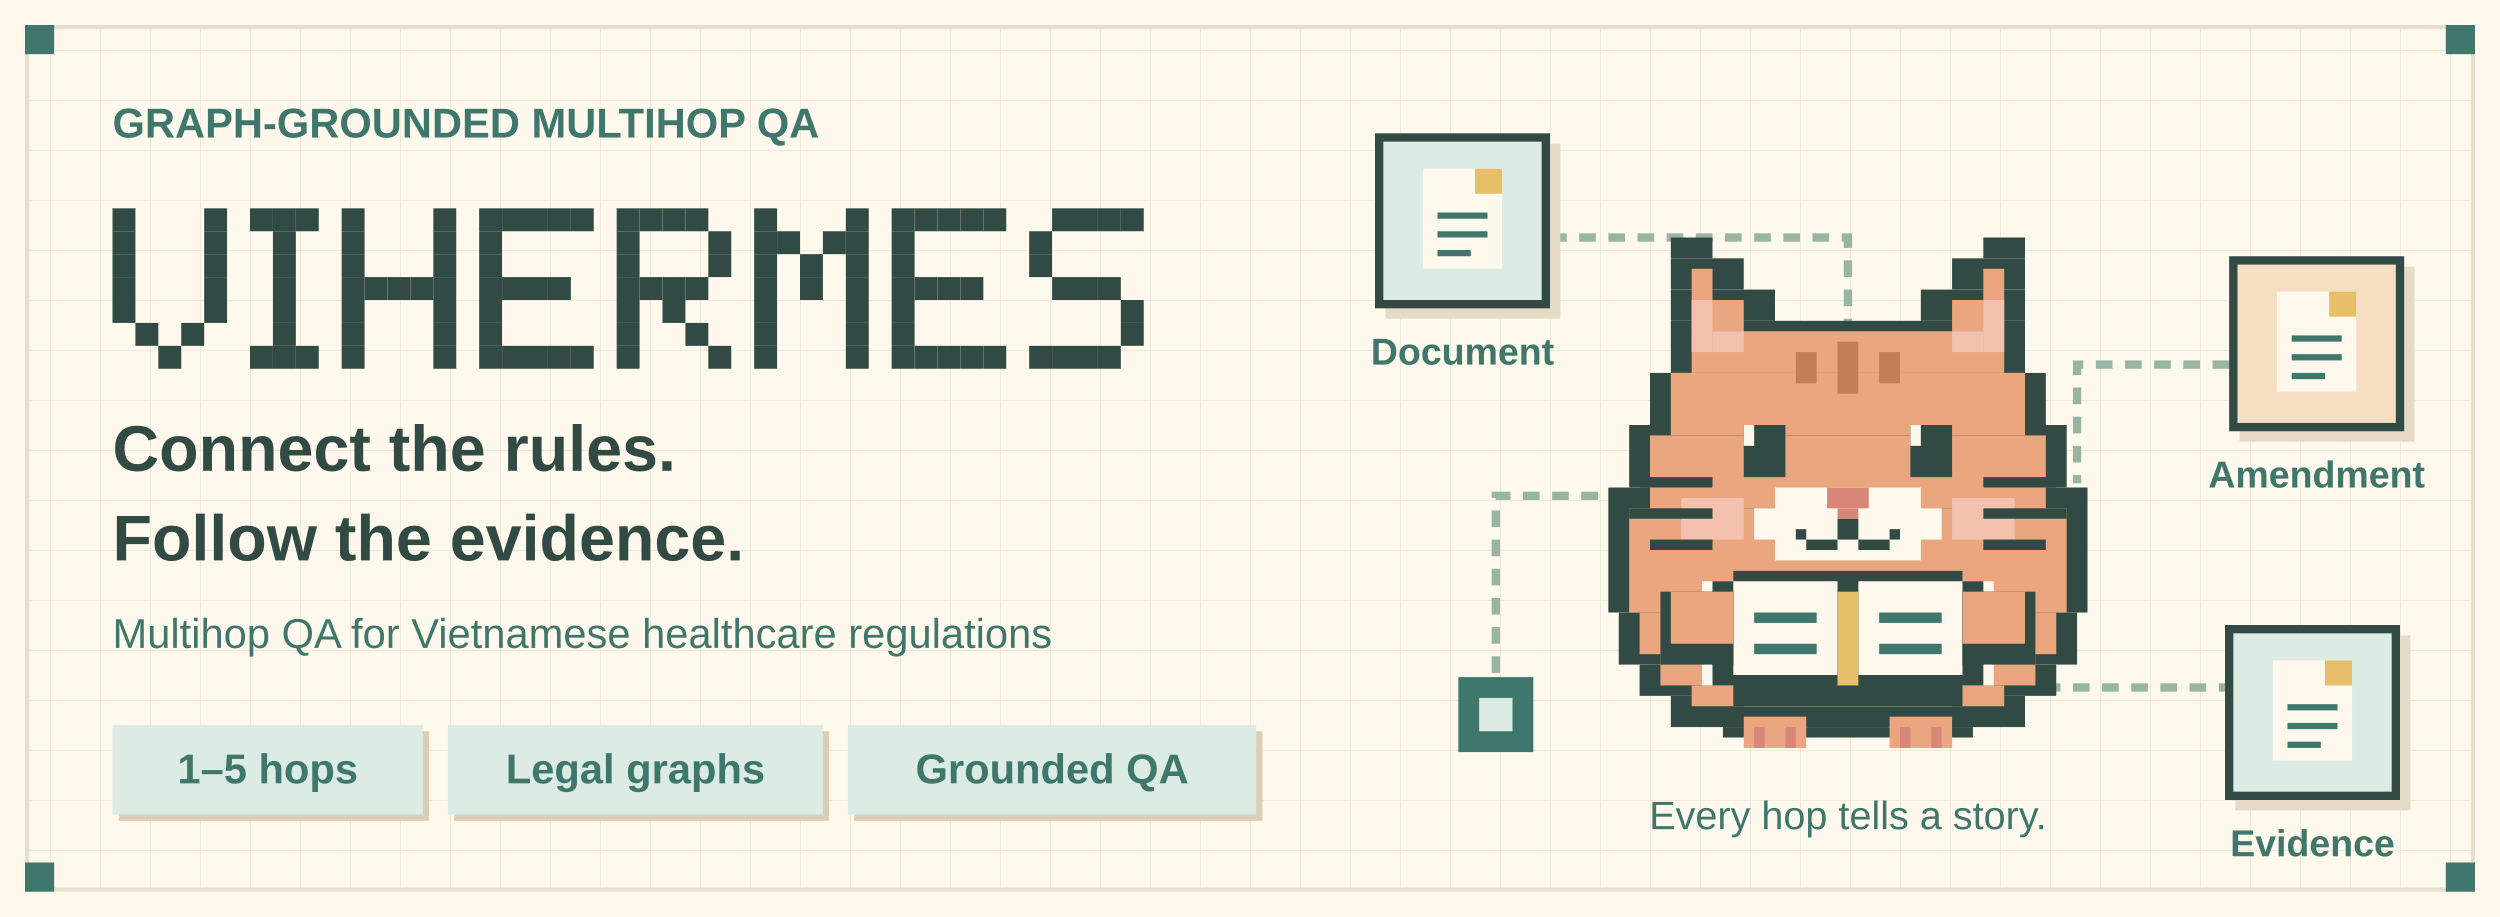
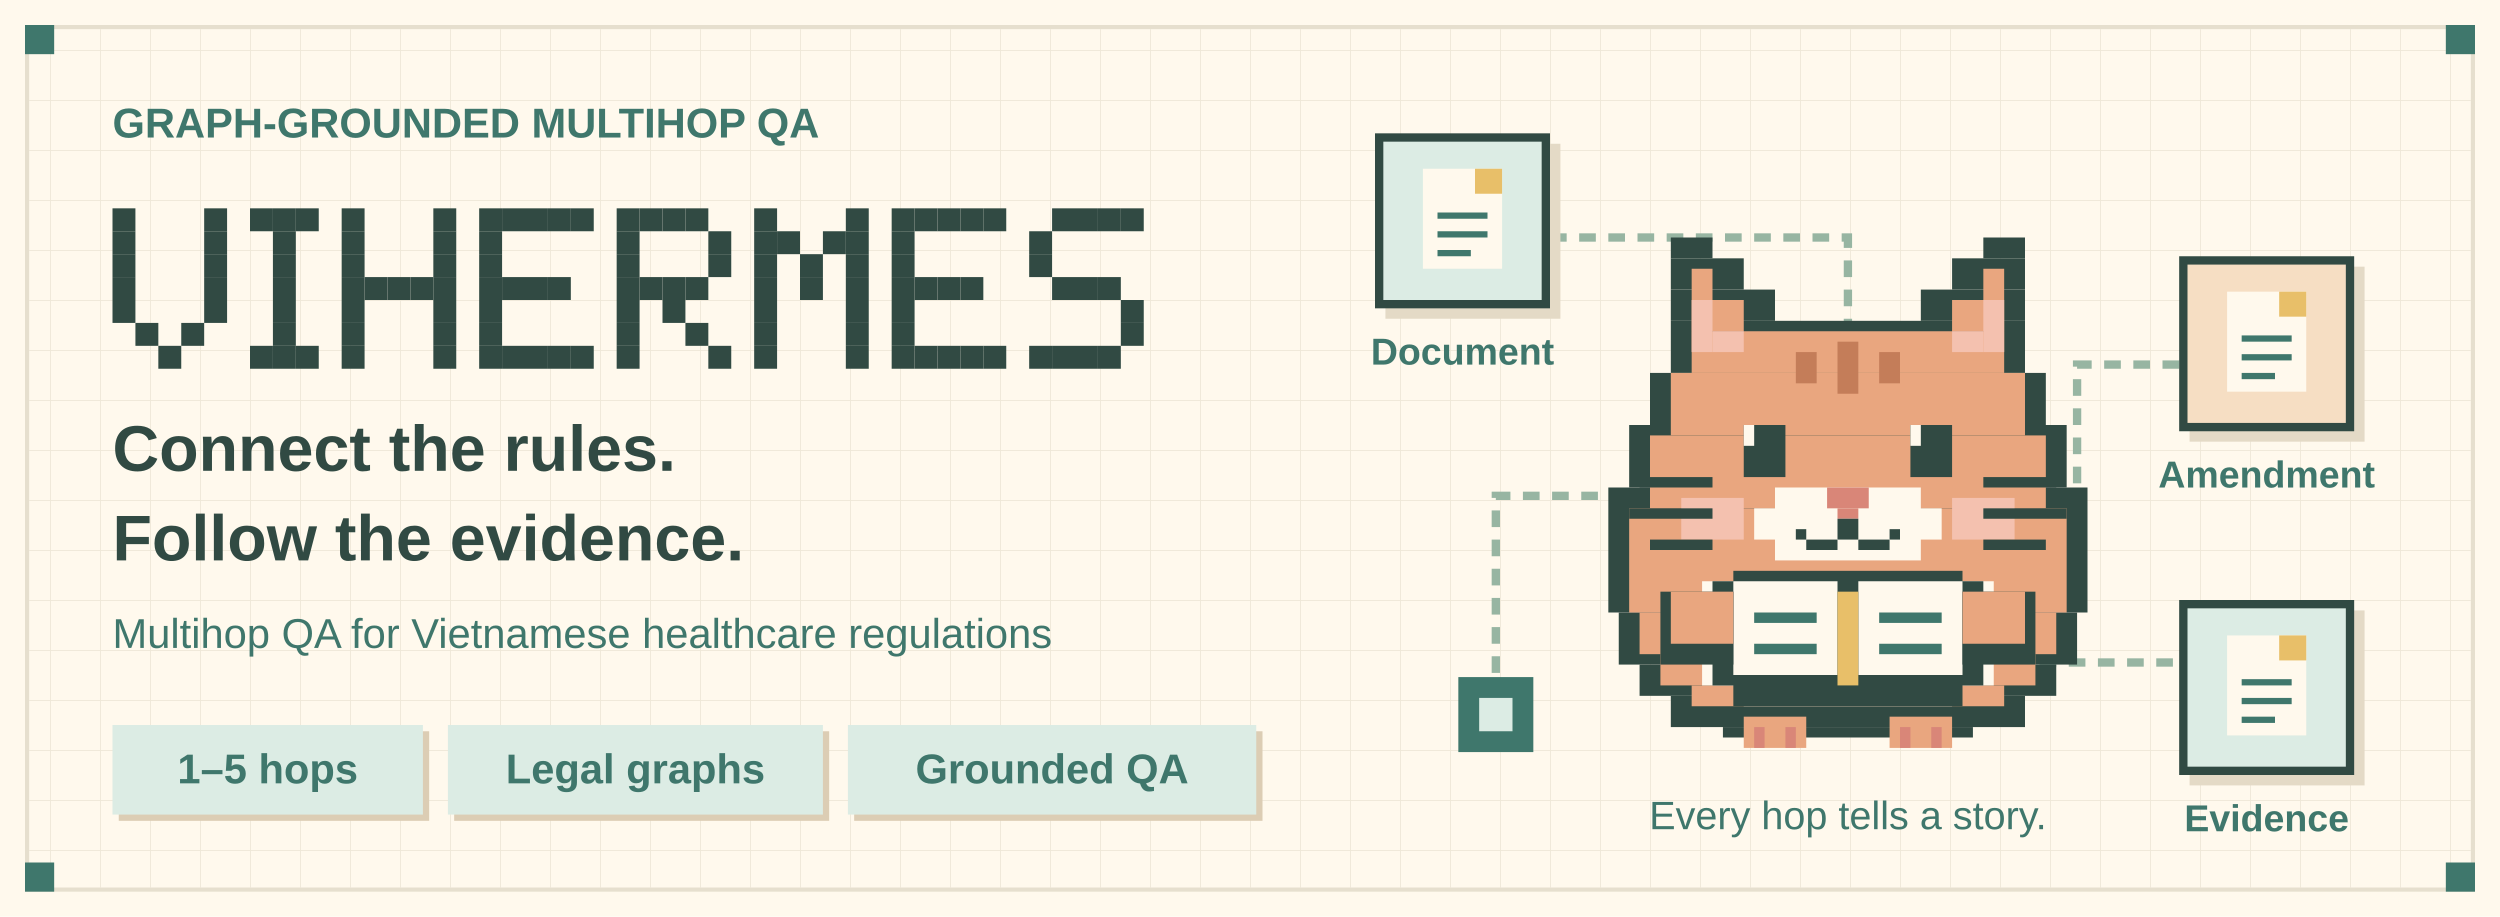
<svg xmlns="http://www.w3.org/2000/svg" width="1200" height="440" viewBox="0 0 1200 440" role="img">
  <rect x="0" y="0" width="1200" height="440" fill="#FFF9ED" />
  <rect x="12" y="12" width="1176" height="416" fill="#E6DFCE" />
  <rect x="14" y="14" width="1172" height="412" fill="#FFF9ED" />
  <defs>
    <pattern id="pixel-grid" width="24" height="24" patternUnits="userSpaceOnUse">
      <path d="M24 0H0V24" fill="none" stroke="#E5DDCA" stroke-width="0.8" opacity="0.65" />
    </pattern>
  </defs>
  <rect x="14" y="14" width="1172" height="412" fill="url(#pixel-grid)" />
  <rect x="12" y="12" width="14" height="14" fill="#3F776C" />
  <rect x="1174" y="12" width="14" height="14" fill="#3F776C" />
  <rect x="12" y="414" width="14" height="14" fill="#3F776C" />
  <rect x="1174" y="414" width="14" height="14" fill="#3F776C" />
  <text x="54" y="66" font-family="Verdana,Arial,sans-serif" font-size="20" font-weight="700" text-anchor="start" fill="#3F776C">GRAPH-GROUNDED MULTIHOP QA</text>
  <rect x="54" y="100" width="11" height="11" fill="#314A43" />
  <rect x="98" y="100" width="11" height="11" fill="#314A43" />
  <rect x="54" y="111" width="11" height="11" fill="#314A43" />
  <rect x="98" y="111" width="11" height="11" fill="#314A43" />
  <rect x="54" y="122" width="11" height="11" fill="#314A43" />
  <rect x="98" y="122" width="11" height="11" fill="#314A43" />
  <rect x="54" y="133" width="11" height="11" fill="#314A43" />
  <rect x="98" y="133" width="11" height="11" fill="#314A43" />
  <rect x="54" y="144" width="11" height="11" fill="#314A43" />
  <rect x="98" y="144" width="11" height="11" fill="#314A43" />
  <rect x="65" y="155" width="11" height="11" fill="#314A43" />
  <rect x="87" y="155" width="11" height="11" fill="#314A43" />
  <rect x="76" y="166" width="11" height="11" fill="#314A43" />
  <rect x="120" y="100" width="11" height="11" fill="#314A43" />
  <rect x="131" y="100" width="11" height="11" fill="#314A43" />
  <rect x="142" y="100" width="11" height="11" fill="#314A43" />
  <rect x="131" y="111" width="11" height="11" fill="#314A43" />
  <rect x="131" y="122" width="11" height="11" fill="#314A43" />
  <rect x="131" y="133" width="11" height="11" fill="#314A43" />
  <rect x="131" y="144" width="11" height="11" fill="#314A43" />
  <rect x="131" y="155" width="11" height="11" fill="#314A43" />
  <rect x="120" y="166" width="11" height="11" fill="#314A43" />
  <rect x="131" y="166" width="11" height="11" fill="#314A43" />
  <rect x="142" y="166" width="11" height="11" fill="#314A43" />
  <rect x="164" y="100" width="11" height="11" fill="#314A43" />
  <rect x="208" y="100" width="11" height="11" fill="#314A43" />
  <rect x="164" y="111" width="11" height="11" fill="#314A43" />
  <rect x="208" y="111" width="11" height="11" fill="#314A43" />
  <rect x="164" y="122" width="11" height="11" fill="#314A43" />
  <rect x="208" y="122" width="11" height="11" fill="#314A43" />
  <rect x="164" y="133" width="11" height="11" fill="#314A43" />
  <rect x="175" y="133" width="11" height="11" fill="#314A43" />
  <rect x="186" y="133" width="11" height="11" fill="#314A43" />
  <rect x="197" y="133" width="11" height="11" fill="#314A43" />
  <rect x="208" y="133" width="11" height="11" fill="#314A43" />
  <rect x="164" y="144" width="11" height="11" fill="#314A43" />
  <rect x="208" y="144" width="11" height="11" fill="#314A43" />
  <rect x="164" y="155" width="11" height="11" fill="#314A43" />
  <rect x="208" y="155" width="11" height="11" fill="#314A43" />
  <rect x="164" y="166" width="11" height="11" fill="#314A43" />
  <rect x="208" y="166" width="11" height="11" fill="#314A43" />
  <rect x="230" y="100" width="11" height="11" fill="#314A43" />
  <rect x="241" y="100" width="11" height="11" fill="#314A43" />
  <rect x="252" y="100" width="11" height="11" fill="#314A43" />
  <rect x="263" y="100" width="11" height="11" fill="#314A43" />
  <rect x="274" y="100" width="11" height="11" fill="#314A43" />
  <rect x="230" y="111" width="11" height="11" fill="#314A43" />
  <rect x="230" y="122" width="11" height="11" fill="#314A43" />
  <rect x="230" y="133" width="11" height="11" fill="#314A43" />
  <rect x="241" y="133" width="11" height="11" fill="#314A43" />
  <rect x="252" y="133" width="11" height="11" fill="#314A43" />
  <rect x="263" y="133" width="11" height="11" fill="#314A43" />
  <rect x="230" y="144" width="11" height="11" fill="#314A43" />
  <rect x="230" y="155" width="11" height="11" fill="#314A43" />
  <rect x="230" y="166" width="11" height="11" fill="#314A43" />
  <rect x="241" y="166" width="11" height="11" fill="#314A43" />
  <rect x="252" y="166" width="11" height="11" fill="#314A43" />
  <rect x="263" y="166" width="11" height="11" fill="#314A43" />
  <rect x="274" y="166" width="11" height="11" fill="#314A43" />
  <rect x="296" y="100" width="11" height="11" fill="#314A43" />
  <rect x="307" y="100" width="11" height="11" fill="#314A43" />
  <rect x="318" y="100" width="11" height="11" fill="#314A43" />
  <rect x="329" y="100" width="11" height="11" fill="#314A43" />
  <rect x="296" y="111" width="11" height="11" fill="#314A43" />
  <rect x="340" y="111" width="11" height="11" fill="#314A43" />
  <rect x="296" y="122" width="11" height="11" fill="#314A43" />
  <rect x="340" y="122" width="11" height="11" fill="#314A43" />
  <rect x="296" y="133" width="11" height="11" fill="#314A43" />
  <rect x="307" y="133" width="11" height="11" fill="#314A43" />
  <rect x="318" y="133" width="11" height="11" fill="#314A43" />
  <rect x="329" y="133" width="11" height="11" fill="#314A43" />
  <rect x="296" y="144" width="11" height="11" fill="#314A43" />
  <rect x="318" y="144" width="11" height="11" fill="#314A43" />
  <rect x="296" y="155" width="11" height="11" fill="#314A43" />
  <rect x="329" y="155" width="11" height="11" fill="#314A43" />
  <rect x="296" y="166" width="11" height="11" fill="#314A43" />
  <rect x="340" y="166" width="11" height="11" fill="#314A43" />
  <rect x="362" y="100" width="11" height="11" fill="#314A43" />
  <rect x="406" y="100" width="11" height="11" fill="#314A43" />
  <rect x="362" y="111" width="11" height="11" fill="#314A43" />
  <rect x="373" y="111" width="11" height="11" fill="#314A43" />
  <rect x="395" y="111" width="11" height="11" fill="#314A43" />
  <rect x="406" y="111" width="11" height="11" fill="#314A43" />
  <rect x="362" y="122" width="11" height="11" fill="#314A43" />
  <rect x="384" y="122" width="11" height="11" fill="#314A43" />
  <rect x="406" y="122" width="11" height="11" fill="#314A43" />
  <rect x="362" y="133" width="11" height="11" fill="#314A43" />
  <rect x="384" y="133" width="11" height="11" fill="#314A43" />
  <rect x="406" y="133" width="11" height="11" fill="#314A43" />
  <rect x="362" y="144" width="11" height="11" fill="#314A43" />
  <rect x="406" y="144" width="11" height="11" fill="#314A43" />
  <rect x="362" y="155" width="11" height="11" fill="#314A43" />
  <rect x="406" y="155" width="11" height="11" fill="#314A43" />
  <rect x="362" y="166" width="11" height="11" fill="#314A43" />
  <rect x="406" y="166" width="11" height="11" fill="#314A43" />
  <rect x="428" y="100" width="11" height="11" fill="#314A43" />
  <rect x="439" y="100" width="11" height="11" fill="#314A43" />
  <rect x="450" y="100" width="11" height="11" fill="#314A43" />
  <rect x="461" y="100" width="11" height="11" fill="#314A43" />
  <rect x="472" y="100" width="11" height="11" fill="#314A43" />
  <rect x="428" y="111" width="11" height="11" fill="#314A43" />
  <rect x="428" y="122" width="11" height="11" fill="#314A43" />
  <rect x="428" y="133" width="11" height="11" fill="#314A43" />
  <rect x="439" y="133" width="11" height="11" fill="#314A43" />
  <rect x="450" y="133" width="11" height="11" fill="#314A43" />
  <rect x="461" y="133" width="11" height="11" fill="#314A43" />
  <rect x="428" y="144" width="11" height="11" fill="#314A43" />
  <rect x="428" y="155" width="11" height="11" fill="#314A43" />
  <rect x="428" y="166" width="11" height="11" fill="#314A43" />
  <rect x="439" y="166" width="11" height="11" fill="#314A43" />
  <rect x="450" y="166" width="11" height="11" fill="#314A43" />
  <rect x="461" y="166" width="11" height="11" fill="#314A43" />
  <rect x="472" y="166" width="11" height="11" fill="#314A43" />
  <rect x="505" y="100" width="11" height="11" fill="#314A43" />
  <rect x="516" y="100" width="11" height="11" fill="#314A43" />
  <rect x="527" y="100" width="11" height="11" fill="#314A43" />
  <rect x="538" y="100" width="11" height="11" fill="#314A43" />
  <rect x="494" y="111" width="11" height="11" fill="#314A43" />
  <rect x="494" y="122" width="11" height="11" fill="#314A43" />
  <rect x="505" y="133" width="11" height="11" fill="#314A43" />
  <rect x="516" y="133" width="11" height="11" fill="#314A43" />
  <rect x="527" y="133" width="11" height="11" fill="#314A43" />
  <rect x="538" y="144" width="11" height="11" fill="#314A43" />
  <rect x="538" y="155" width="11" height="11" fill="#314A43" />
  <rect x="494" y="166" width="11" height="11" fill="#314A43" />
  <rect x="505" y="166" width="11" height="11" fill="#314A43" />
  <rect x="516" y="166" width="11" height="11" fill="#314A43" />
  <rect x="527" y="166" width="11" height="11" fill="#314A43" />
  <text x="54" y="226" font-family="Verdana,Arial,sans-serif" font-size="31" font-weight="700" text-anchor="start" fill="#314A43">Connect the rules.</text>
  <text x="54" y="269" font-family="Verdana,Arial,sans-serif" font-size="31" font-weight="700" text-anchor="start" fill="#314A43">Follow the evidence.</text>
  <text x="54" y="311" font-family="Verdana,Arial,sans-serif" font-size="20" font-weight="400" text-anchor="start" fill="#3F776C">Multihop QA for Vietnamese healthcare regulations</text>
  <rect x="57" y="351" width="149" height="43" fill="#DCCDB4" />
  <rect x="54" y="348" width="149" height="43" fill="#DCECE4" />
  <text x="128.5" y="376" font-family="Verdana,Arial,sans-serif" font-size="20" font-weight="600" text-anchor="middle" fill="#3F776C">1–5 hops</text>
  <rect x="218" y="351" width="180" height="43" fill="#DCCDB4" />
  <rect x="215" y="348" width="180" height="43" fill="#DCECE4" />
  <text x="305.0" y="376" font-family="Verdana,Arial,sans-serif" font-size="20" font-weight="600" text-anchor="middle" fill="#3F776C">Legal graphs</text>
  <rect x="410" y="351" width="196" height="43" fill="#DCCDB4" />
  <rect x="407" y="348" width="196" height="43" fill="#DCECE4" />
  <text x="505.0" y="376" font-family="Verdana,Arial,sans-serif" font-size="20" font-weight="600" text-anchor="middle" fill="#3F776C">Grounded QA</text>
  <g fill="none" stroke="#97B5A2" stroke-width="4" stroke-dasharray="8 6">
    <path d="M744 114H887V164" />
-     <path d="M1112 175H997V232" />
-     <path d="M887 270V330H1110" />
+     <path d="M1088 175H997V232" />
+     <path d="M887 270V318H1088" />
    <path d="M809 238H718V332" />
  </g>
  <g transform="translate(-43 0)">
    <rect x="708" y="69" width="84" height="84" fill="#E4DAC6" />
    <rect x="703" y="64" width="84" height="84" fill="#314A43" />
    <rect x="707" y="68" width="76" height="76" fill="#DCECE4" />
    <rect x="726" y="81" width="38" height="48" fill="#FFF9ED" />
    <rect x="751" y="81" width="13" height="12" fill="#E8BF69" />
    <rect x="733" y="102" width="24" height="3" fill="#3F776C" />
    <rect x="733" y="111" width="24" height="3" fill="#3F776C" />
    <rect x="733" y="120" width="16" height="3" fill="#3F776C" />
    <text x="745" y="175" font-family="Verdana,Arial,sans-serif" font-size="18" font-weight="600" text-anchor="middle" fill="#3F776C">Document</text>
  </g>
-   <g transform="translate(30 0)">
+   <g transform="translate(6 0)">
    <rect x="1045" y="128" width="84" height="84" fill="#E4DAC6" />
    <rect x="1040" y="123" width="84" height="84" fill="#314A43" />
    <rect x="1044" y="127" width="76" height="76" fill="#F6DEC3" />
    <rect x="1063" y="140" width="38" height="48" fill="#FFF9ED" />
    <rect x="1088" y="140" width="13" height="12" fill="#E8BF69" />
    <rect x="1070" y="161" width="24" height="3" fill="#3F776C" />
    <rect x="1070" y="170" width="24" height="3" fill="#3F776C" />
    <rect x="1070" y="179" width="16" height="3" fill="#3F776C" />
    <text x="1082" y="234" font-family="Verdana,Arial,sans-serif" font-size="18" font-weight="600" text-anchor="middle" fill="#3F776C">Amendment</text>
  </g>
-   <g transform="translate(35 0)">
+   <g transform="translate(13 -12)">
    <rect x="1038" y="305" width="84" height="84" fill="#E4DAC6" />
    <rect x="1033" y="300" width="84" height="84" fill="#314A43" />
    <rect x="1037" y="304" width="76" height="76" fill="#DCECE4" />
    <rect x="1056" y="317" width="38" height="48" fill="#FFF9ED" />
    <rect x="1081" y="317" width="13" height="12" fill="#E8BF69" />
    <rect x="1063" y="338" width="24" height="3" fill="#3F776C" />
    <rect x="1063" y="347" width="24" height="3" fill="#3F776C" />
    <rect x="1063" y="356" width="16" height="3" fill="#3F776C" />
    <text x="1075" y="411" font-family="Verdana,Arial,sans-serif" font-size="18" font-weight="600" text-anchor="middle" fill="#3F776C">Evidence</text>
  </g>
  <g transform="translate(787 114) scale(5)">
    <rect x="3" y="0" width="4" height="2" fill="#314A43" />
    <rect x="33" y="0" width="4" height="2" fill="#314A43" />
    <rect x="3" y="2" width="7" height="3" fill="#314A43" />
    <rect x="30" y="2" width="7" height="3" fill="#314A43" />
    <rect x="3" y="5" width="10" height="3" fill="#314A43" />
    <rect x="27" y="5" width="10" height="3" fill="#314A43" />
    <rect x="3" y="8" width="34" height="5" fill="#314A43" />
    <rect x="1" y="13" width="38" height="5" fill="#314A43" />
    <rect x="-1" y="18" width="42" height="6" fill="#314A43" />
    <rect x="-3" y="24" width="46" height="12" fill="#314A43" />
    <rect x="-2" y="36" width="44" height="5" fill="#314A43" />
    <rect x="0" y="41" width="40" height="3" fill="#314A43" />
    <rect x="3" y="44" width="34" height="3" fill="#314A43" />
    <rect x="8" y="47" width="24" height="1" fill="#314A43" />
    <rect x="5" y="3" width="2" height="3" fill="#E9A67F" />
    <rect x="5" y="6" width="5" height="3" fill="#E9A67F" />
    <rect x="33" y="3" width="2" height="3" fill="#E9A67F" />
    <rect x="30" y="6" width="5" height="3" fill="#E9A67F" />
    <rect x="5" y="9" width="30" height="4" fill="#E9A67F" />
    <rect x="3" y="13" width="34" height="6" fill="#E9A67F" />
    <rect x="1" y="19" width="38" height="7" fill="#E9A67F" />
    <rect x="-1" y="26" width="42" height="10" fill="#E9A67F" />
    <rect x="0" y="36" width="40" height="4" fill="#E9A67F" />
    <rect x="2" y="40" width="36" height="3" fill="#E9A67F" />
    <rect x="5" y="43" width="30" height="2" fill="#E9A67F" />
    <rect x="5" y="6" width="2" height="5" fill="#F4C1AF" />
    <rect x="7" y="9" width="3" height="2" fill="#F4C1AF" />
    <rect x="33" y="6" width="2" height="5" fill="#F4C1AF" />
    <rect x="30" y="9" width="3" height="2" fill="#F4C1AF" />
    <rect x="15" y="11" width="2" height="3" fill="#C47D59" />
    <rect x="19" y="10" width="2" height="5" fill="#C47D59" />
    <rect x="23" y="11" width="2" height="3" fill="#C47D59" />
    <rect x="10" y="18" width="4" height="5" fill="#314A43" />
    <rect x="26" y="18" width="4" height="5" fill="#314A43" />
    <rect x="10" y="18" width="1" height="2" fill="#FFF9ED" />
    <rect x="26" y="18" width="1" height="2" fill="#FFF9ED" />
    <rect x="13" y="24" width="14" height="7" fill="#FFF9ED" />
    <rect x="11" y="26" width="18" height="3" fill="#FFF9ED" />
    <rect x="18" y="24" width="4" height="2" fill="#D98678" />
    <rect x="19" y="26" width="2" height="1" fill="#D98678" />
    <rect x="19" y="27" width="2" height="2" fill="#314A43" />
    <rect x="16" y="29" width="3" height="1" fill="#314A43" />
    <rect x="21" y="29" width="3" height="1" fill="#314A43" />
    <rect x="15" y="28" width="1" height="1" fill="#314A43" />
    <rect x="24" y="28" width="1" height="1" fill="#314A43" />
    <rect x="4" y="25" width="6" height="4" fill="#F4C1AF" />
    <rect x="30" y="25" width="6" height="4" fill="#F4C1AF" />
    <rect x="0" y="23" width="7" height="1" fill="#314A43" />
    <rect x="-1" y="26" width="8" height="1" fill="#314A43" />
    <rect x="1" y="29" width="6" height="1" fill="#314A43" />
    <rect x="33" y="23" width="7" height="1" fill="#314A43" />
    <rect x="33" y="26" width="8" height="1" fill="#314A43" />
    <rect x="33" y="29" width="6" height="1" fill="#314A43" />
    <rect x="6" y="33" width="28" height="10" fill="#FFF9ED" />
    <rect x="10" y="43" width="20" height="2" fill="#FFF9ED" />
    <rect x="9" y="32" width="22" height="13" fill="#314A43" />
    <rect x="7" y="33" width="26" height="10" fill="#314A43" />
    <rect x="9" y="33" width="10" height="9" fill="#FFF9ED" />
    <rect x="21" y="33" width="10" height="9" fill="#FFF9ED" />
    <rect x="19" y="34" width="2" height="9" fill="#E8BF69" />
    <rect x="11" y="36" width="6" height="1" fill="#3F776C" />
    <rect x="11" y="39" width="6" height="1" fill="#3F776C" />
    <rect x="23" y="36" width="6" height="1" fill="#3F776C" />
    <rect x="23" y="39" width="6" height="1" fill="#3F776C" />
    <rect x="2" y="34" width="7" height="7" fill="#314A43" />
    <rect x="31" y="34" width="7" height="7" fill="#314A43" />
    <rect x="3" y="34" width="6" height="5" fill="#E9A67F" />
    <rect x="31" y="34" width="6" height="5" fill="#E9A67F" />
    <rect x="10" y="46" width="6" height="3" fill="#E9A67F" />
    <rect x="24" y="46" width="6" height="3" fill="#E9A67F" />
    <rect x="11" y="47" width="1" height="2" fill="#D98678" />
    <rect x="14" y="47" width="1" height="2" fill="#D98678" />
    <rect x="25" y="47" width="1" height="2" fill="#D98678" />
    <rect x="28" y="47" width="1" height="2" fill="#D98678" />
  </g>
  <rect x="700" y="325" width="36" height="36" fill="#3F776C" />
  <rect x="710" y="335" width="16" height="16" fill="#DCECE4" />
  <text x="887" y="398" font-family="Verdana,Arial,sans-serif" font-size="19" font-weight="400" text-anchor="middle" fill="#3F776C">Every hop tells a story.</text>
</svg>
